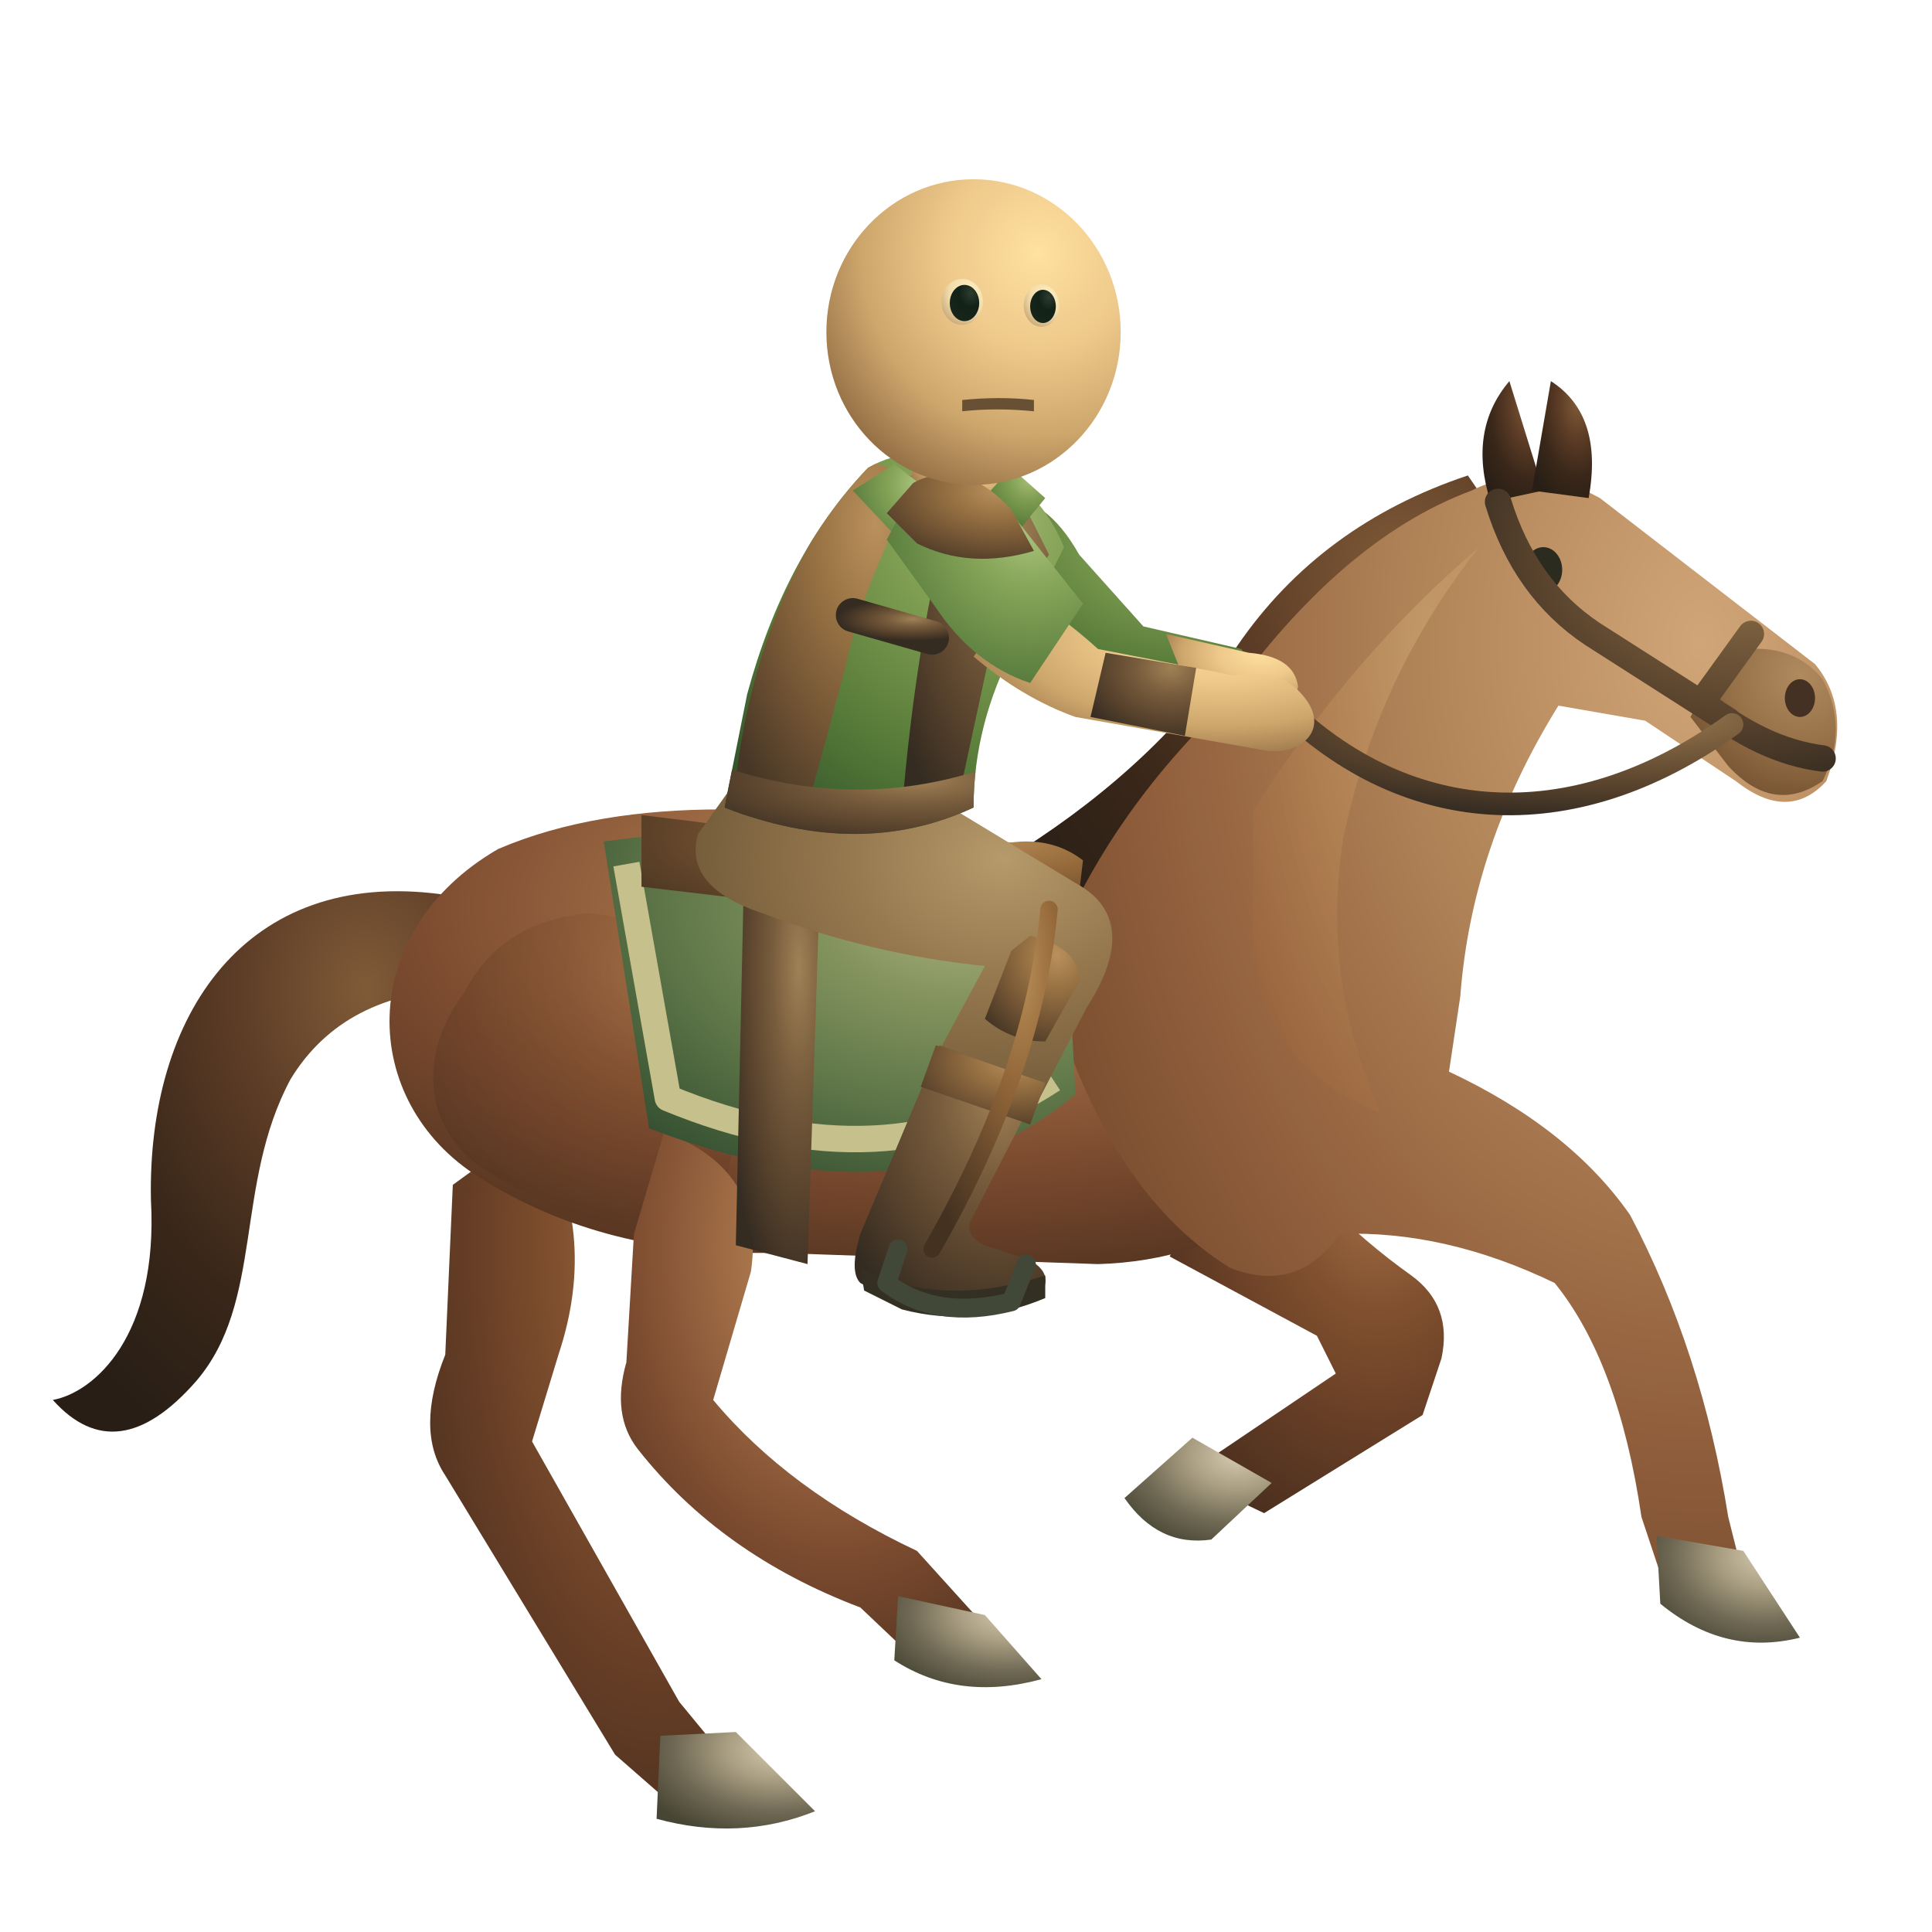
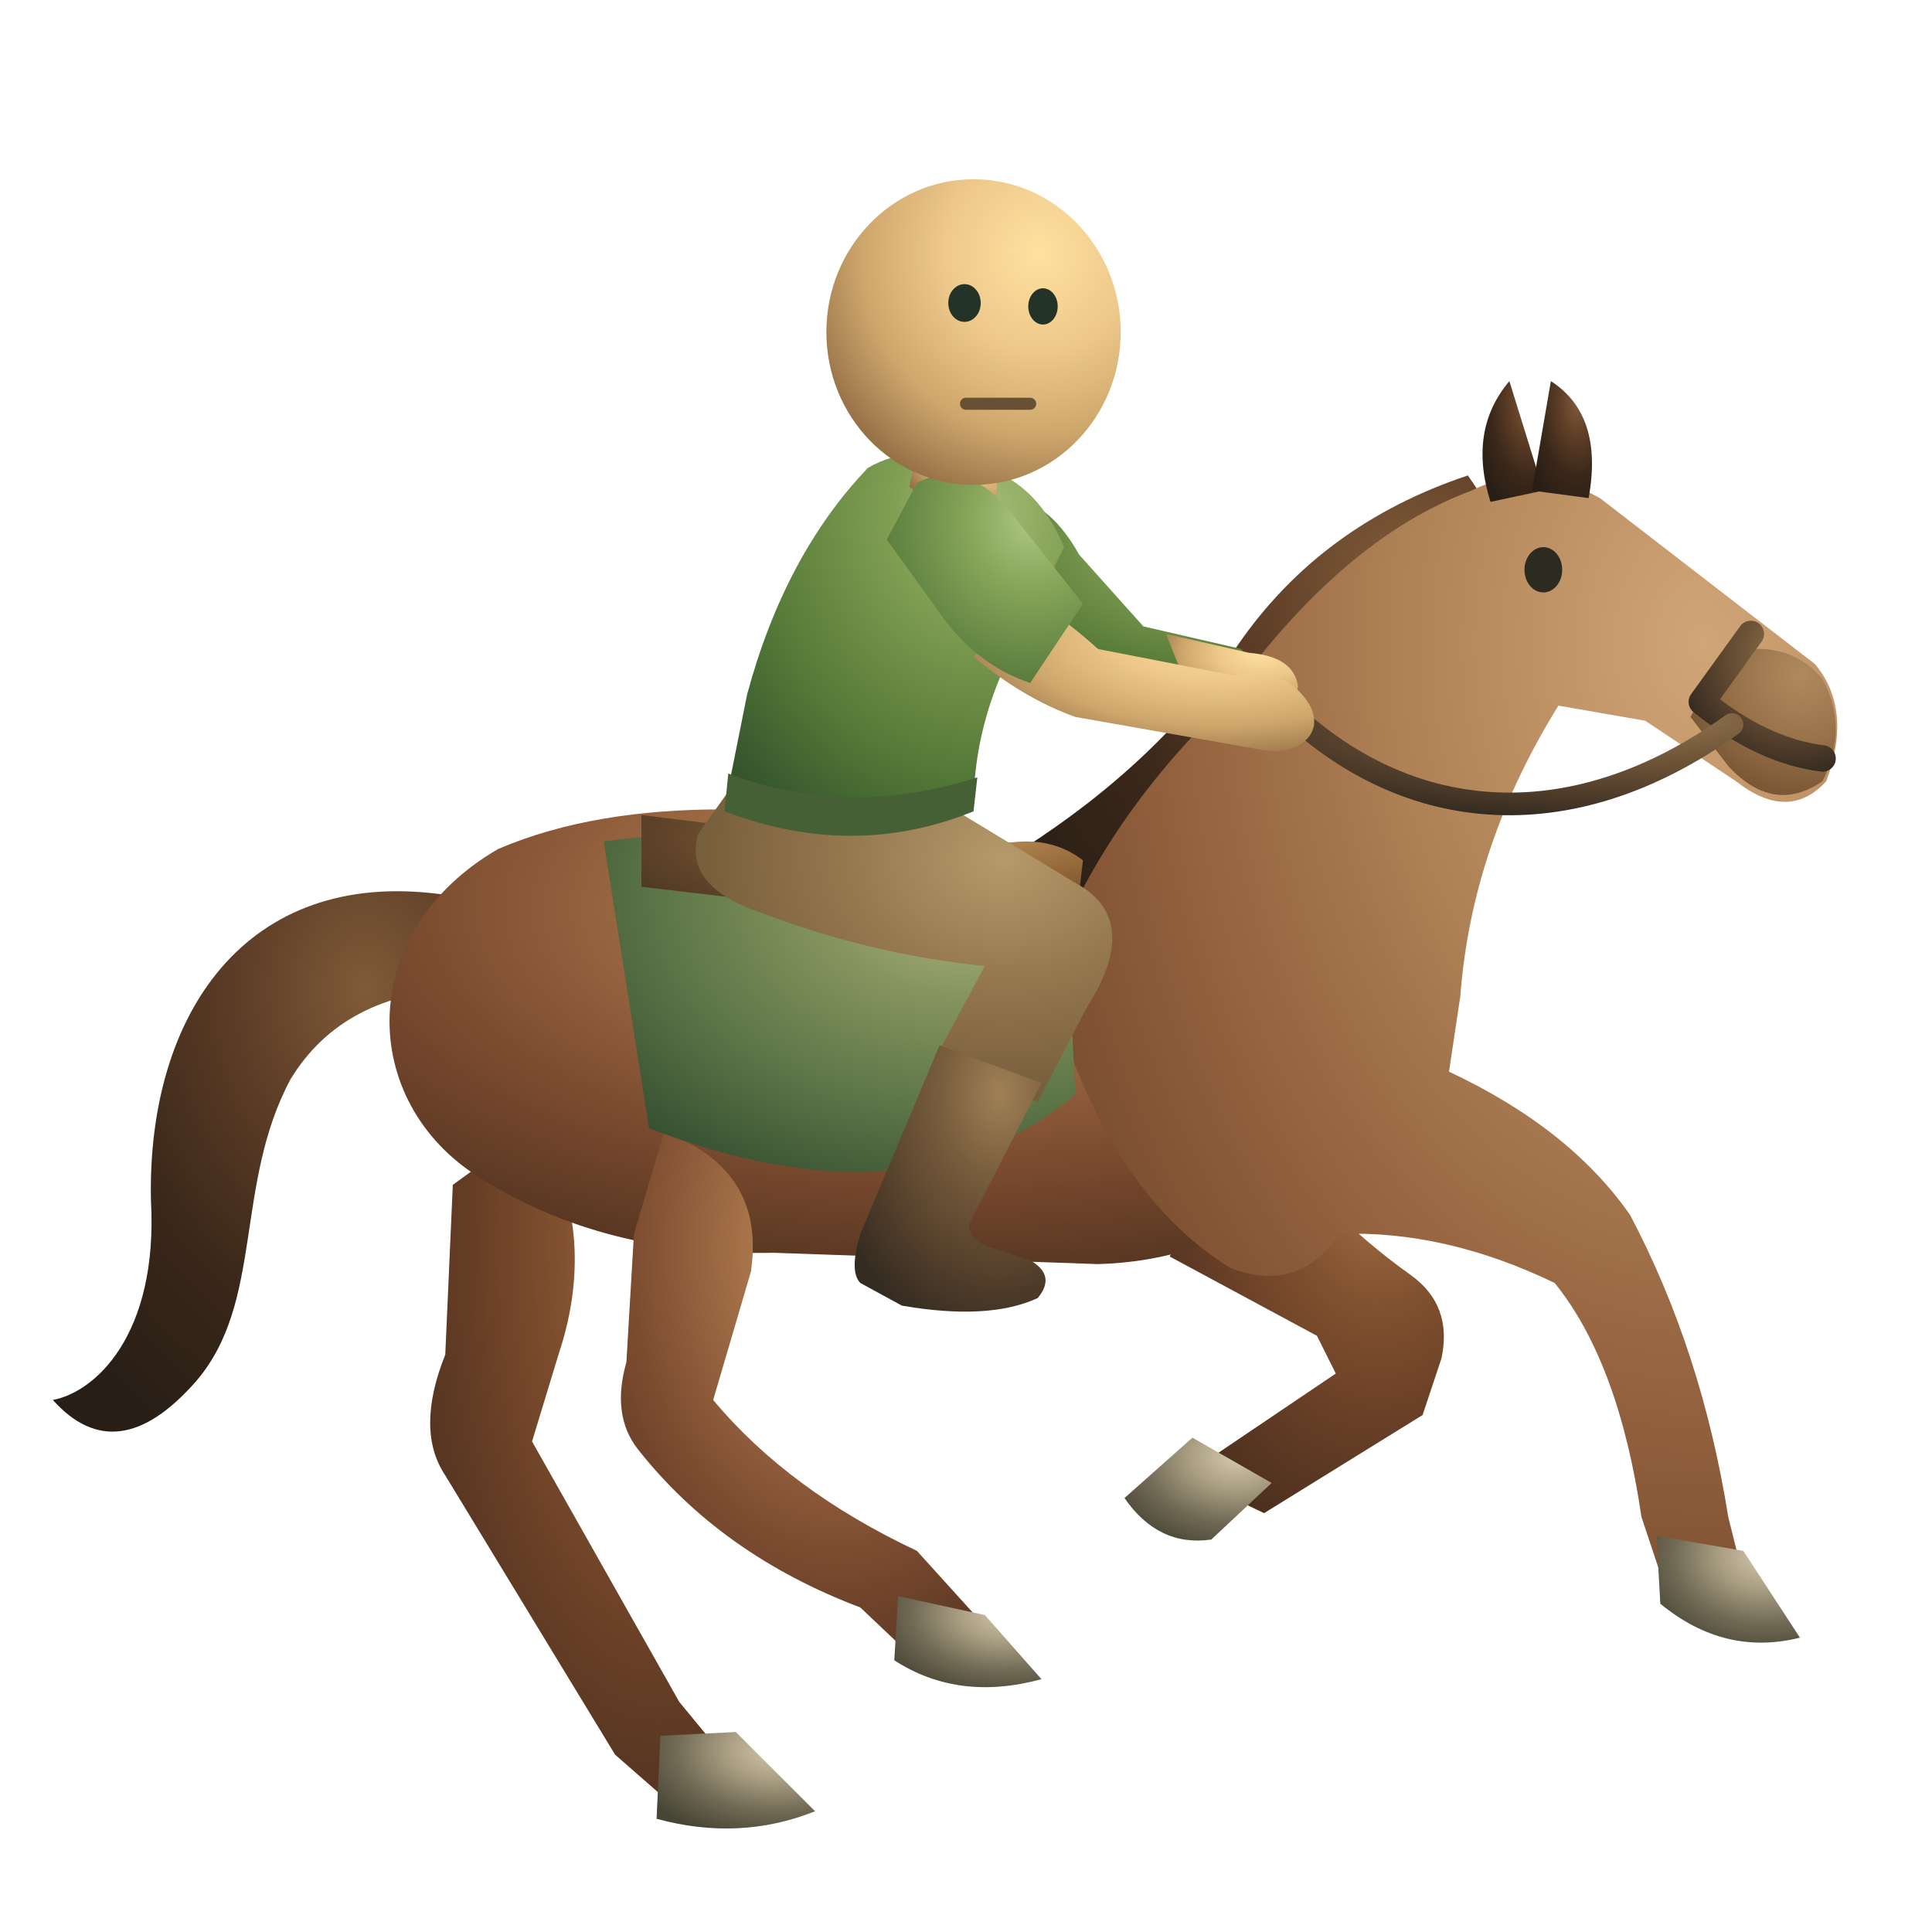
<svg xmlns="http://www.w3.org/2000/svg" width="512" height="512" viewBox="0 0 512 512" fill="none" role="img" aria-labelledby="kh-horseman-title kh-horseman-desc">
  <defs>
    <radialGradient id="kh-horseman-archer-skin" cx="72%" cy="24%" r="86%">
      <stop stop-color="#ffe1a0" />
      <stop offset=".38" stop-color="#edc88a" />
      <stop offset=".7" stop-color="#cda66c" />
      <stop offset="1" stop-color="#916c43" />
-     </radialGradient>
-     <radialGradient id="kh-horseman-archer-eye-rim" cx="66%" cy="28%" r="80%">
-       <stop stop-color="#fff0c5" />
-       <stop offset=".6" stop-color="#f1dbaa" />
-       <stop offset="1" stop-color="#c7a777" />
-     </radialGradient>
-     <radialGradient id="kh-horseman-archer-eye-paint" cx="72%" cy="22%" r="85%">
-       <stop stop-color="#2e3c2e" />
-       <stop offset=".47" stop-color="#122217" />
-       <stop offset="1" stop-color="#17251b" />
-     </radialGradient>
-     <radialGradient id="kh-horseman-leather" cx="76%" cy="18%" r="96%">
-       <stop offset="0.000" stop-color="#ba915d" />
-       <stop offset="0.333" stop-color="#987243" />
-       <stop offset="0.667" stop-color="#725434" />
-       <stop offset="1.000" stop-color="#463625" />
    </radialGradient>
    <radialGradient id="kh-horseman-dark-leather" cx="76%" cy="18%" r="96%">
      <stop offset="0.000" stop-color="#a08156" />
      <stop offset="0.333" stop-color="#785d3d" />
      <stop offset="0.667" stop-color="#59432d" />
      <stop offset="1.000" stop-color="#342b21" />
    </radialGradient>
    <radialGradient id="kh-horseman-horse-body" cx="65%" cy="24%" r="84%" gradientTransform="rotate(-13 .5 .5)">
      <stop offset="0.000" stop-color="#c99562" />
      <stop offset="0.333" stop-color="#a16e46" />
      <stop offset="0.667" stop-color="#7d4c30" />
      <stop offset="1.000" stop-color="#543420" />
    </radialGradient>
    <radialGradient id="kh-horseman-horse-neck" cx="83%" cy="15%" r="105%">
      <stop offset="0.000" stop-color="#d0a577" />
      <stop offset="0.333" stop-color="#b28559" />
      <stop offset="0.667" stop-color="#915f3c" />
      <stop offset="1.000" stop-color="#684128" />
    </radialGradient>
    <radialGradient id="kh-horseman-horse-rear" cx="76%" cy="18%" r="96%">
      <stop offset="0.000" stop-color="#a67349" />
      <stop offset="0.333" stop-color="#82512f" />
      <stop offset="0.667" stop-color="#653d25" />
      <stop offset="1.000" stop-color="#482e1e" />
    </radialGradient>
    <radialGradient id="kh-horseman-horse-hair" cx="76%" cy="18%" r="96%">
      <stop offset="0.000" stop-color="#805b38" />
      <stop offset="0.333" stop-color="#5c3c26" />
      <stop offset="0.667" stop-color="#392719" />
      <stop offset="1.000" stop-color="#281e16" />
    </radialGradient>
    <radialGradient id="kh-horseman-hoof" cx="76%" cy="18%" r="96%">
      <stop offset="0.000" stop-color="#d4c9ae" />
      <stop offset="0.333" stop-color="#a99e82" />
      <stop offset="0.667" stop-color="#716a55" />
      <stop offset="1.000" stop-color="#474534" />
    </radialGradient>
    <radialGradient id="kh-horseman-horse-muzzle" cx="76%" cy="18%" r="96%">
      <stop offset="0.000" stop-color="#b08a5f" />
      <stop offset="0.500" stop-color="#967047" />
      <stop offset="1.000" stop-color="#6f4d2e" />
    </radialGradient>
    <radialGradient id="kh-horseman-blanket" cx="76%" cy="18%" r="96%">
      <stop offset="0.000" stop-color="#b2b680" />
      <stop offset="0.333" stop-color="#83935e" />
      <stop offset="0.667" stop-color="#5d7547" />
      <stop offset="1.000" stop-color="#365132" />
    </radialGradient>
    <radialGradient id="kh-horseman-saddle" cx="76%" cy="18%" r="96%">
      <stop offset="0.000" stop-color="#b88e57" />
      <stop offset="0.333" stop-color="#95693a" />
      <stop offset="0.667" stop-color="#68492c" />
      <stop offset="1.000" stop-color="#443220" />
    </radialGradient>
-     <radialGradient id="kh-horseman-horse-light" cx="76%" cy="18%" r="96%">
-       <stop offset="0.000" stop-color="#e2bc86" />
-       <stop offset="0.500" stop-color="#c6935b" />
-       <stop offset="1.000" stop-color="#9d6439" />
-     </radialGradient>
    <radialGradient id="kh-horseman-rider-cloth" cx="77%" cy="16%" r="99%">
      <stop stop-color="#a6bc74" />
      <stop offset=".3" stop-color="#7e9d51" />
      <stop offset=".7" stop-color="#547837" />
      <stop offset="1" stop-color="#35552d" />
    </radialGradient>
    <radialGradient id="kh-horseman-rider-pants" cx="74%" cy="24%" r="94%">
      <stop stop-color="#b59a6b" />
      <stop offset=".4" stop-color="#96784e" />
      <stop offset="1" stop-color="#655032" />
    </radialGradient>
    <radialGradient id="kh-horseman-rider-sleeve" cx="74%" cy="22%" r="94%">
      <stop stop-color="#aec782" />
      <stop offset=".35" stop-color="#86a558" />
      <stop offset="1" stop-color="#496e35" />
    </radialGradient>
-     <clipPath id="kh-horseman-new-shirt-clip">
-       <path d="M230 124 Q242 117 257 123 Q274 126 282 145 L269 171 Q258 192 258 214 Q228 228 192 214 L198 184 Q208 147 230 124Z" />
-     </clipPath>
-     <clipPath id="kh-horseman-new-pants-clip">
-       <path d="M195 207 Q224 217 252 214 L285 234 C298 241 297 253 288 267 L275 292 L247 282 L261 256 Q231 253 202 242 Q181 235 185 221Z" />
-     </clipPath>
  </defs>
  <g id="kh-far-legs-and-tail">
    <path d="M117 237 C65 230 39 269 40 318 C42 354 25 369 14 371 Q31 390 52 366 C70 345 62 314 77 286 Q91 263 123 262Z" fill="url(#kh-horseman-horse-hair)" />
    <path d="M142 298 Q159 326 148 359 L141 382 L180 451 L194 468 L179 479 L163 465 L118 391 Q110 379 118 359 L120 314Z" fill="url(#kh-horseman-horse-rear)" />
    <path d="M175 460 L195 459 L216 480 Q196 488 174 482Z" fill="url(#kh-horseman-hoof)" />
    <path d="M327 291 Q350 321 374 338 Q385 346 382 360 L377 375 L335 401 L314 391 L354 364 L349 354 L310 333Z" fill="url(#kh-horseman-horse-rear)" />
    <path d="M316 381 L337 393 L321 408 Q307 410 298 397Z" fill="url(#kh-horseman-hoof)" />
  </g>
  <g id="kh-horse">
    <path d="M132 225 C167 210 213 213 258 222 Q297 228 322 218 C346 219 365 248 359 280 C354 315 326 334 291 335 L205 332 Q160 333 127 312 C95 292 94 247 132 225Z" fill="url(#kh-horseman-horse-body)" />
-     <path d="M123 263 Q133 244 156 242 Q181 244 191 270 Q200 299 187 329 Q152 326 127 309 C112 298 111 279 123 263Z" fill="url(#kh-horseman-horse-rear)" opacity=".4" />
    <path d="M271 225 Q307 202 328 171 Q350 139 389 126 L402 145 Q371 181 354 224 L341 271Z" fill="url(#kh-horseman-horse-hair)" />
    <path d="M277 258 Q291 219 324 187 Q355 143 390 130 Q406 122 424 132 L481 176 Q491 188 484 207 Q474 218 460 207 L436 191 L413 187 Q390 224 387 264 L384 284 Q416 299 432 322 Q451 358 458 402 L462 418 L442 423 L435 402 Q429 361 412 340 Q383 326 355 327 Q344 343 326 336 Q292 315 277 258Z" fill="url(#kh-horseman-horse-neck)" />
-     <path d="M332 215 Q358 174 392 145 Q365 179 356 222 Q350 260 366 295 Q333 282 332 248Z" fill="url(#kh-horseman-horse-light)" opacity=".35" />
    <path d="M176 300 Q203 310 199 337 L189 371 Q209 395 243 411 L262 432 L247 444 L228 426 Q191 412 169 384 Q162 375 166 361 L168 327Z" fill="url(#kh-horseman-horse-body)" />
    <path d="M238 423 L261 428 L276 445 Q254 451 237 440Z" fill="url(#kh-horseman-hoof)" />
    <path d="M439 407 L462 411 L477 434 Q457 439 440 425Z" fill="url(#kh-horseman-hoof)" />
    <path d="M457 173 Q474 169 483 180 Q490 193 483 207 Q470 216 458 203 L448 190Z" fill="url(#kh-horseman-horse-muzzle)" />
    <path d="M395 133 Q389 114 400 101 L409 130Z" fill="url(#kh-horseman-horse-hair)" />
    <path d="M406 130 L411 101 Q425 110 421 132Z" fill="url(#kh-horseman-horse-hair)" />
    <ellipse cx="409" cy="151" rx="5" ry="6" fill="#2b2b20" />
-     <ellipse cx="477" cy="185" rx="4" ry="5" fill="#453123" />
  </g>
  <g id="kh-saddle-and-bridle">
    <path d="M160 223 Q218 215 282 232 L285 290 Q242 326 172 299Z" fill="url(#kh-horseman-blanket)" />
-     <path d="M166 229 L177 291 Q235 315 279 286" stroke="#c6c18c" stroke-width="7" stroke-linejoin="round" />
-     <path d="M197 239 L217 243 L214 335 L195 330Z" fill="url(#kh-horseman-dark-leather)" />
    <path d="M170 216 Q220 222 253 228 Q274 218 287 228 L285 245 Q265 251 248 244 Q212 240 170 235Z" fill="url(#kh-horseman-saddle)" />
-     <path d="M397 133 Q404 156 422 168 L458 191 M464 168 L451 186 Q467 199 483 201" stroke="url(#kh-horseman-dark-leather)" stroke-width="7" stroke-linejoin="round" stroke-linecap="round" />
+     <path d="M464 168 L451 186 Q467 199 483 201" stroke="url(#kh-horseman-dark-leather)" stroke-width="7" stroke-linejoin="round" stroke-linecap="round" />
    <path d="M459 192 C416 223 371 219 338 185" stroke="url(#kh-horseman-dark-leather)" stroke-width="6" stroke-linecap="round" />
  </g>
  <g id="kh-horseman-rider">
    <path d="M265 132 Q277 131 286 147 L303 166 L329 172 L335 182 L325 187 L291 179 Q273 166 256 151Z" fill="url(#kh-horseman-rider-cloth)" />
    <path d="M309 168 L331 173 Q343 174 344 182 Q342 190 333 188 L315 183Z" fill="url(#kh-horseman-archer-skin)" />
    <path d="M195 207 Q224 217 252 214 L285 234 C298 241 297 253 288 267 L275 292 L247 282 L261 256 Q231 253 202 242 Q181 235 185 221Z" fill="url(#kh-horseman-rider-pants)" id="kh-horseman-new-breeches" />
-     <g clip-path="url(#kh-horseman-new-pants-clip)">
-       <path d="M273 248 Q286 251 286 260 L277 276 Q268 276 261 270 L268 252Z" fill="url(#kh-horseman-leather)" />
-     </g>
    <path d="M249 277 L276 287 L257 324 Q256 329 264 331 L273 334 Q280 338 275 344 Q262 350 239 346 L228 340 Q225 337 228 327Z" fill="url(#kh-horseman-dark-leather)" id="kh-horseman-new-riding-boot" />
-     <path d="M248 277 L277 287 L273 298 L244 288Z" fill="url(#kh-horseman-leather)" />
-     <path d="M228 336 Q249 347 277 338 L277 344 Q258 352 239 347 L229 342Z" fill="#342f23" />
-     <path d="M278 241 Q274 284 247 331" fill="none" stroke="url(#kh-horseman-saddle)" stroke-width="4.6" stroke-linecap="round" stroke-linejoin="round" />
-     <path d="M238 331 L235 340 Q248 350 268 345 L272 335" fill="none" stroke="#424838" stroke-width="5" stroke-linecap="round" stroke-linejoin="round" />
    <path d="M230 124 Q242 117 257 123 Q274 126 282 145 L269 171 Q258 192 258 214 Q228 228 192 214 L198 184 Q208 147 230 124Z" fill="url(#kh-horseman-rider-cloth)" id="kh-horseman-new-tunic" />
-     <g clip-path="url(#kh-horseman-new-shirt-clip)">
-       <path d="M230 122 L244 127 Q229 153 224 177 L214 214 L194 217 Q198 160 230 122Z" fill="url(#kh-horseman-leather)" />
-       <path d="M254 126 L269 129 L278 147 L263 170 L255 207 L239 215 Q243 166 254 126Z" fill="url(#kh-horseman-dark-leather)" />
-       <path d="M226 163 L247 169" fill="none" stroke="url(#kh-horseman-dark-leather)" stroke-width="9" stroke-linecap="round" stroke-linejoin="round" />
-       <path d="M191 203 Q226 215 260 204 L259 216 Q230 230 188 216Z" fill="url(#kh-horseman-dark-leather)" />
-     </g>
+     <path d="M193 205 Q225 217 259 206 L258 215 Q226 228 192 215Z" fill="#466036" />
    <path d="M244 114 L265 116 L264 132 Q255 139 241 129Z" fill="url(#kh-horseman-archer-skin)" />
-     <path d="M237 123 L250 133 L242 147 L226 130Z" fill="url(#kh-horseman-rider-sleeve)" />
-     <path d="M268 124 L258 135 L268 143 L277 132Z" fill="url(#kh-horseman-rider-cloth)" />
    <path d="M271 157 Q281 163 291 172 L327 179 Q339 177 345 184 C353 193 345 200 336 199 L285 190 Q271 185 258 174Z" fill="url(#kh-horseman-archer-skin)" id="kh-horseman-new-forearm" />
    <path d="M243 128 Q256 121 268 136 L287 160 L273 181 Q258 176 248 161 L235 143Z" fill="url(#kh-horseman-rider-sleeve)" />
-     <path d="M242 128 Q255 121 268 135 L274 146 Q257 151 243 144 L235 136Z" fill="url(#kh-horseman-leather)" />
-     <path d="M293 173 L317 177 L314 195 L289 190Z" fill="url(#kh-horseman-dark-leather)" />
    <g id="kh-horseman-new-head">
      <ellipse cx="258" cy="88" rx="39" ry="40.5" fill="url(#kh-horseman-archer-skin)" />
-       <ellipse cx="255" cy="80" rx="5.5" ry="6.1" fill="url(#kh-horseman-archer-eye-rim)" />
-       <ellipse cx="276" cy="81" rx="4.7" ry="5.6" fill="url(#kh-horseman-archer-eye-rim)" />
-       <ellipse cx="255.6" cy="80.3" rx="3.9" ry="4.8" fill="url(#kh-horseman-archer-eye-paint)" />
-       <ellipse cx="276.4" cy="81.2" rx="3.4" ry="4.4" fill="url(#kh-horseman-archer-eye-paint)" />
-       <path d="M255 106 Q265 105 274 106 L274 109 Q264 108 255 109Z" fill="#685034" />
+       <ellipse cx="255.6" cy="80.3" rx="4.3" ry="5" fill="#243328" />
+       <ellipse cx="276.4" cy="81.2" rx="3.9" ry="4.8" fill="#243328" />
+       <path d="M256 107 H273" stroke="#685034" stroke-width="3.2" stroke-linecap="round" />
    </g>
  </g>
</svg>
